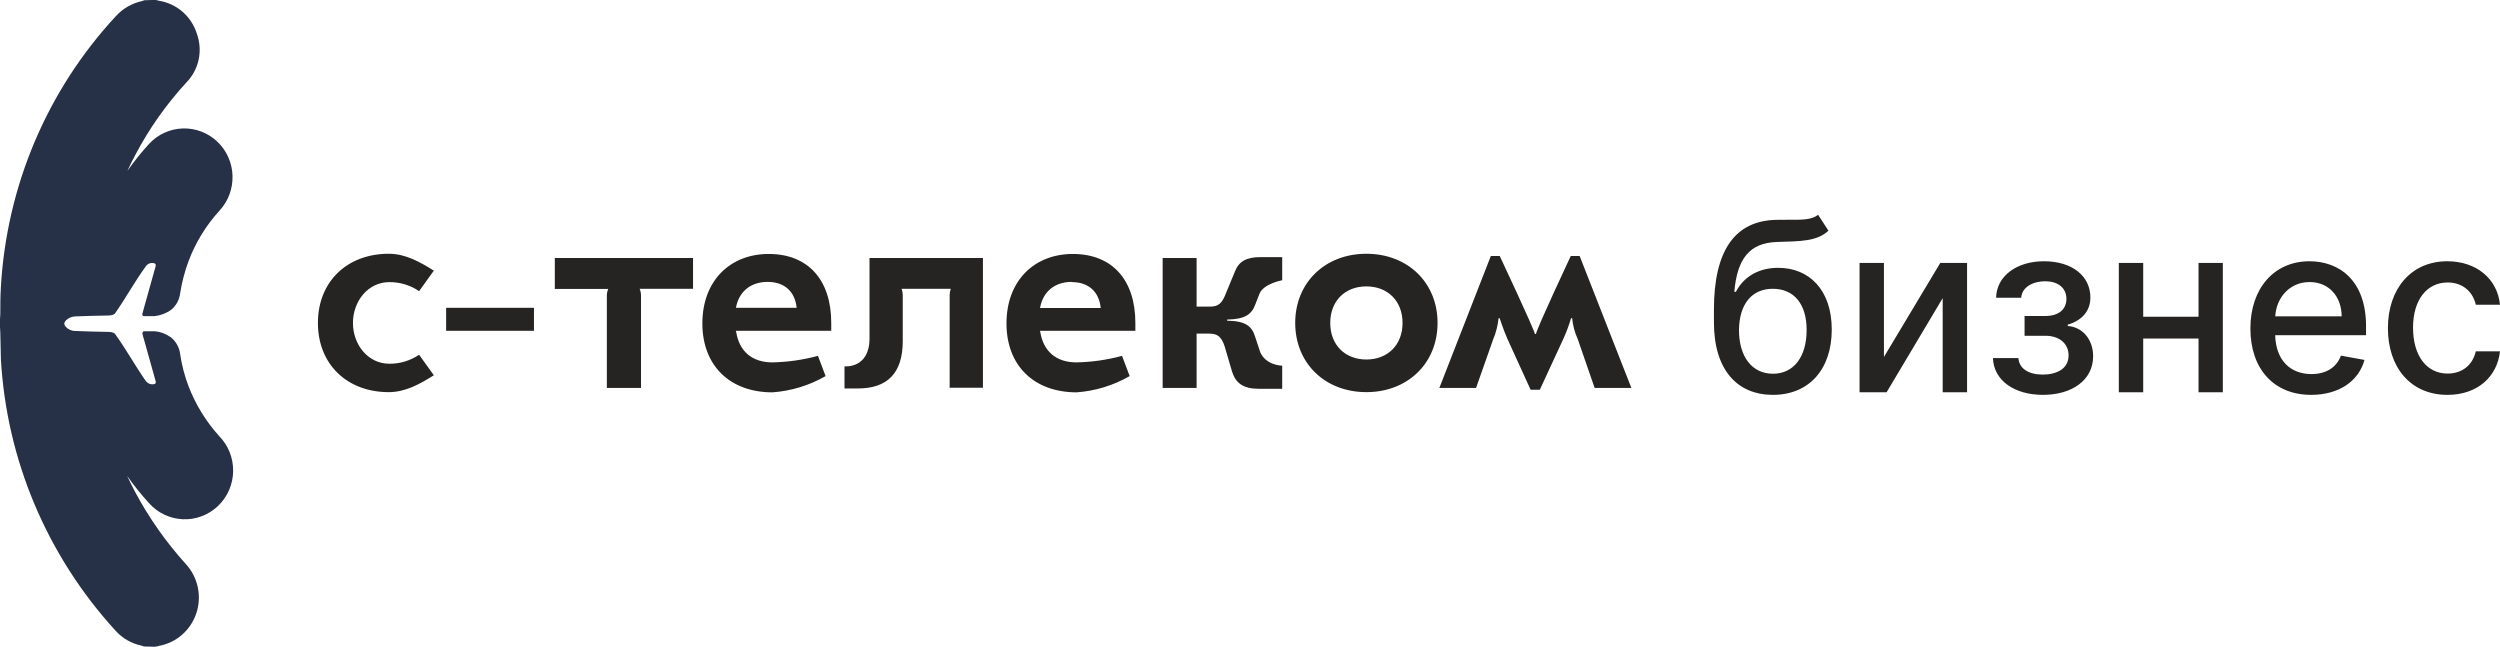
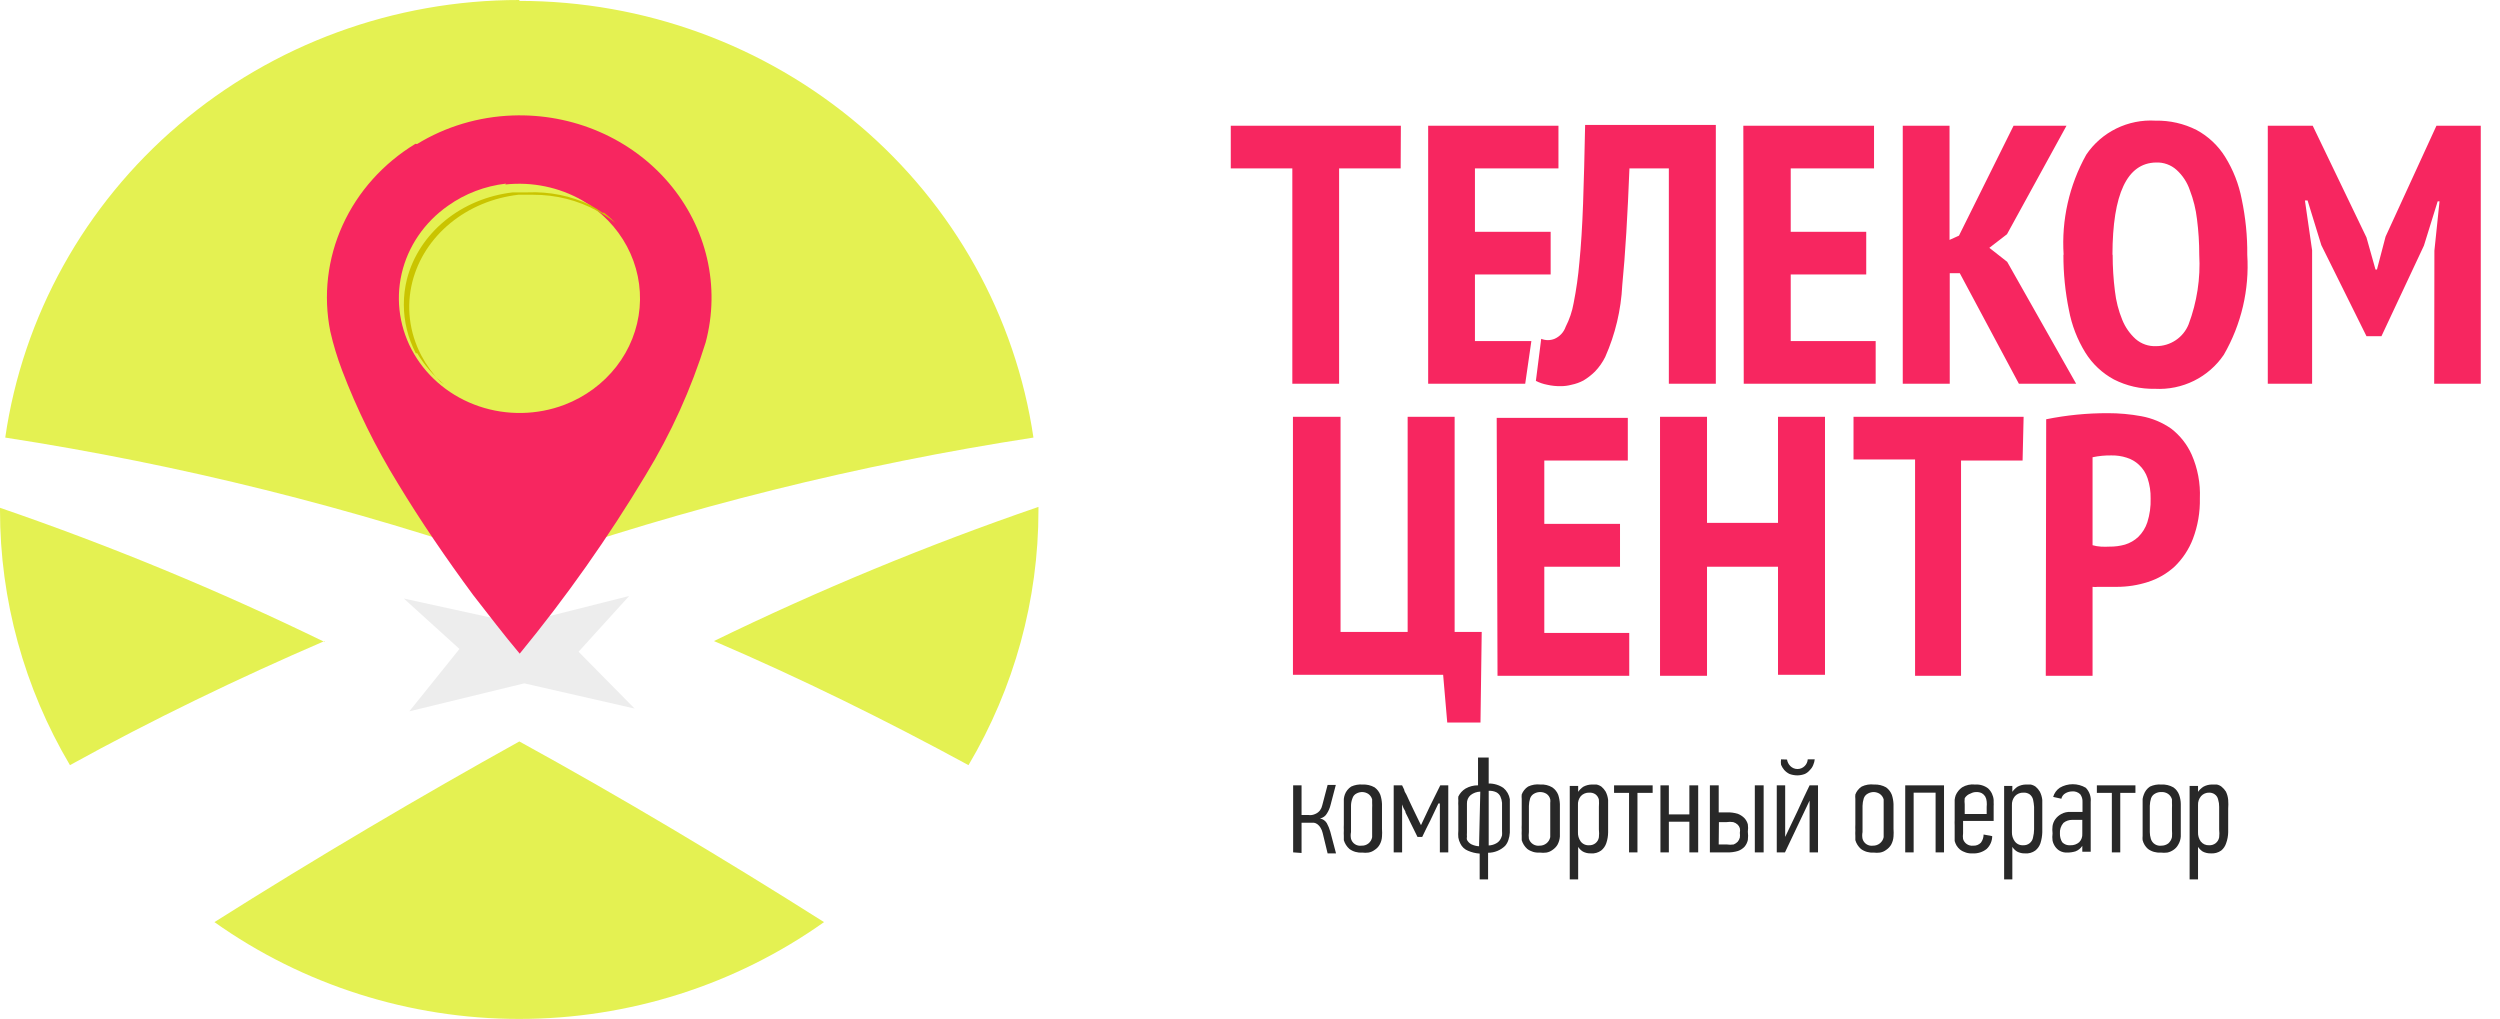
- <svg xmlns="http://www.w3.org/2000/svg" width="201" height="52" viewBox="0 0 201 52" fill="none">
-   <path d="M31.259 31.528C32.6 31.528 33.771 30.87 34.88 30.171L33.696 28.522C32.988 29 32.154 29.252 31.303 29.244C29.582 29.244 28.377 27.706 28.377 25.965C28.377 24.224 29.582 22.683 31.303 22.683C32.154 22.676 32.988 22.928 33.696 23.408L34.88 21.759C33.762 21.06 32.6 20.402 31.259 20.402C27.884 20.402 25.56 22.664 25.56 25.965C25.56 29.266 27.88 31.528 31.259 31.528V31.528ZM125.71 27.207C125.948 26.68 126.149 26.136 126.313 25.581H126.401C126.455 26.16 126.606 26.726 126.847 27.255L128.209 31.188H131.161L127.004 20.583H126.288C126.288 20.583 123.562 26.394 123.493 26.848H123.405C123.314 26.394 120.579 20.583 120.579 20.583H119.863L115.725 31.188H118.676L120.061 27.255C120.285 26.722 120.428 26.157 120.485 25.581H120.576C120.576 25.581 120.843 26.439 121.179 27.207L123.063 31.337H123.801L125.71 27.207H125.71ZM109.856 23.026C111.555 23.026 112.764 24.18 112.764 25.965C112.764 27.75 111.555 28.904 109.856 28.904C108.157 28.904 106.952 27.75 106.952 25.965C106.952 24.18 108.157 23.026 109.856 23.026ZM109.856 20.402C106.55 20.402 104.135 22.709 104.135 25.965C104.135 29.221 106.55 31.528 109.856 31.528C113.163 31.528 115.58 29.221 115.58 25.965C115.58 22.709 113.166 20.402 109.856 20.402ZM100.92 24.494L101.256 23.636C101.57 22.804 103.089 22.531 103.089 22.531V20.672H101.344C100.226 20.672 99.601 21.012 99.29 21.826L98.596 23.5C98.26 24.405 97.968 24.653 97.255 24.653H96.207V20.742H93.478V31.188H96.207V26.823H97.255C97.993 26.823 98.304 27.207 98.552 28.157L99.064 29.898C99.356 30.803 99.959 31.258 101.19 31.258H103.089V29.399C103.089 29.399 101.799 29.399 101.322 28.316L100.92 27.096C100.653 26.213 100.138 25.806 98.662 25.784V25.692C100.072 25.67 100.631 25.285 100.92 24.494V24.494ZM69.909 20.742V27.207C69.909 29.666 67.897 29.453 67.897 29.453V31.232H68.97C71.338 31.232 72.581 30.012 72.581 27.42V23.735C72.58 23.558 72.549 23.383 72.49 23.217H76.443C76.384 23.383 76.353 23.558 76.352 23.735V31.175H79.028V20.742H69.909ZM86.165 22.68C87.484 22.68 88.363 23.42 88.498 24.761H83.618C83.851 23.439 84.812 22.664 86.165 22.664V22.68ZM91.283 25.959C91.283 22.464 89.383 20.418 86.259 20.418C83.135 20.418 80.921 22.588 80.921 26.003C80.921 29.418 83.157 31.544 86.554 31.544C88.056 31.438 89.516 30.991 90.825 30.238L90.212 28.611C89.016 28.935 87.786 29.111 86.548 29.136C84.918 29.136 83.885 28.246 83.637 26.686L83.606 26.594H91.283V25.959H91.283ZM61.717 22.664C63.036 22.664 63.915 23.405 64.05 24.745H59.17C59.403 23.439 60.361 22.664 61.717 22.664ZM66.832 25.959C66.832 22.464 64.932 20.418 61.808 20.418C58.684 20.418 56.47 22.588 56.47 26.003C56.47 29.418 58.706 31.544 62.103 31.544C63.606 31.438 65.067 30.992 66.377 30.238L65.764 28.611C64.568 28.934 63.338 29.11 62.1 29.136C60.467 29.136 59.434 28.246 59.189 26.686L59.155 26.594H66.832V25.959H66.832ZM55.72 20.742H44.607V23.23H48.903C48.832 23.393 48.794 23.569 48.79 23.748V31.188H51.537V23.735C51.533 23.557 51.495 23.381 51.427 23.217H55.72V20.742H55.72ZM35.869 26.594H42.931V24.745H35.869V26.594Z" fill="#252422" />
-   <path d="M142.55 30.048C140.851 30.048 139.814 28.674 139.814 26.529C139.84 24.423 140.864 23.218 142.53 23.218C144.223 23.218 145.253 24.423 145.253 26.529C145.253 28.681 144.223 30.048 142.55 30.048ZM196.778 31.747C199.207 31.747 200.779 30.272 201 28.248H199.053C198.799 29.372 197.936 30.035 196.792 30.035C195.099 30.035 194.008 28.607 194.008 26.339C194.008 24.112 195.119 22.711 196.792 22.711C198.063 22.711 198.839 23.523 199.053 24.498H201C200.786 22.399 199.093 21.005 196.758 21.005C193.861 21.005 191.988 23.212 191.988 26.386C191.988 29.52 193.794 31.747 196.778 31.747ZM182.931 25.432C183.011 23.956 184.068 22.677 185.694 22.677C187.246 22.677 188.263 23.841 188.27 25.432H182.931H182.931ZM185.821 31.747C188.062 31.747 189.648 30.631 190.103 28.938L188.21 28.593C187.848 29.575 186.979 30.075 185.841 30.075C184.129 30.075 182.978 28.952 182.924 26.948H190.23V26.231C190.23 22.474 188.009 21.005 185.681 21.005C182.817 21.005 180.931 23.212 180.931 26.407C180.931 29.636 182.79 31.747 185.821 31.747V31.747ZM172.314 21.14H170.353V31.538H172.314V27.219H176.762V31.538H178.716V21.14H176.762V25.466H172.314V21.14ZM160.232 28.789C160.293 30.604 161.972 31.747 164.253 31.747C166.595 31.747 168.288 30.556 168.288 28.647C168.288 27.293 167.438 26.292 166.247 26.21V26.102C167.324 25.791 168.067 25.06 168.067 23.916C168.067 22.21 166.622 21.005 164.334 21.005C162.139 21.005 160.527 22.19 160.487 23.936H162.507C162.547 23.158 163.343 22.616 164.434 22.616C165.511 22.616 166.14 23.185 166.14 24.031C166.14 24.823 165.578 25.405 164.447 25.405H162.775V26.996H164.447C165.585 26.996 166.314 27.632 166.314 28.573C166.314 29.636 165.384 30.116 164.233 30.116C163.102 30.116 162.34 29.642 162.28 28.789H160.232L160.232 28.789ZM151.468 28.701V21.14H149.508V31.538H151.682L156.192 23.97V31.538H158.152V21.14H155.998L151.468 28.701ZM146.176 17.269C145.674 17.675 144.912 17.675 143.848 17.668C143.533 17.668 143.192 17.668 142.818 17.675C139.486 17.742 137.8 20.139 137.8 24.89V25.919C137.8 29.737 139.673 31.747 142.543 31.747C145.413 31.747 147.273 29.73 147.273 26.494C147.273 23.3 145.447 21.533 142.971 21.533C141.48 21.533 140.235 22.176 139.566 23.462H139.439C139.666 20.829 140.643 19.523 142.864 19.455C144.838 19.394 146.089 19.401 147.006 18.548L146.176 17.269V17.269Z" fill="#252422" />
-   <path d="M15.154 31.042C14.839 30.213 14.615 29.353 14.485 28.475C14.424 27.953 14.166 27.475 13.766 27.141C13.744 27.118 13.719 27.093 13.694 27.093C13.323 26.828 12.889 26.669 12.438 26.632H11.599C11.48 26.632 11.433 26.731 11.455 26.851C11.477 26.972 11.527 27.14 11.574 27.287C11.888 28.402 12.202 29.539 12.516 30.654C12.563 30.8 12.491 30.873 12.346 30.896C12.228 30.912 12.107 30.896 11.996 30.849C11.886 30.802 11.79 30.726 11.718 30.629C10.83 29.358 10.148 28.087 9.25 26.851C9.156 26.705 8.82 26.683 8.654 26.683C8.22 26.683 6.475 26.632 6.019 26.61C5.748 26.602 5.49 26.488 5.3 26.292C5.23 26.218 5.181 26.126 5.159 26.026C5.18 25.925 5.229 25.832 5.3 25.759C5.495 25.57 5.75 25.458 6.019 25.441C6.449 25.416 8.217 25.368 8.654 25.368C8.82 25.368 9.156 25.343 9.25 25.196C10.136 23.926 10.82 22.655 11.718 21.419C11.787 21.318 11.882 21.239 11.993 21.192C12.105 21.145 12.227 21.131 12.346 21.152C12.491 21.178 12.538 21.251 12.516 21.394C12.202 22.509 11.888 23.649 11.574 24.761C11.527 24.907 11.505 25.053 11.455 25.196C11.405 25.339 11.455 25.416 11.599 25.416H12.438C12.886 25.364 13.316 25.206 13.694 24.955C13.719 24.933 13.744 24.907 13.766 24.907C14.166 24.574 14.424 24.097 14.485 23.576C14.623 22.699 14.848 21.838 15.154 21.006C15.719 19.502 16.564 18.122 17.644 16.939C18.349 16.181 18.727 15.171 18.695 14.13C18.664 13.09 18.225 12.104 17.476 11.391C16.726 10.678 15.727 10.295 14.699 10.327C13.67 10.359 12.697 10.803 11.992 11.561C11.362 12.248 10.777 12.976 10.243 13.74C10.434 13.305 10.651 12.892 10.871 12.47C11.985 10.35 13.369 8.386 14.987 6.63C15.481 6.125 15.822 5.487 15.971 4.792C16.119 4.097 16.069 3.374 15.826 2.707C15.614 2.028 15.219 1.421 14.687 0.955C14.154 0.488 13.503 0.181 12.808 0.067L12.546 0H12.228C12.023 0.008 11.823 0.019 11.612 0.019L11.395 0.093C10.595 0.271 9.868 0.693 9.313 1.303C3.804 7.24 0.533 14.947 0.072 23.077C0.025 23.805 0.025 24.532 0.025 25.235C0.025 25.375 0.001 25.547 0 25.688V25.695V26.276V26.283C0.001 26.425 0.025 26.596 0.025 26.734C0.05 27.461 0.05 28.189 0.072 28.891C0.301 32.885 1.208 36.81 2.754 40.493C4.331 44.249 6.539 47.7 9.279 50.694C9.828 51.312 10.559 51.737 11.364 51.904L11.577 51.977C11.886 51.977 12.168 51.999 12.473 52H12.488L12.777 51.93C13.466 51.805 14.108 51.494 14.638 51.032C15.168 50.568 15.564 49.97 15.787 49.299C16.009 48.627 16.049 47.908 15.902 47.215C15.756 46.523 15.428 45.883 14.953 45.363C13.353 43.596 11.974 41.636 10.849 39.527C10.632 39.114 10.418 38.679 10.221 38.257C10.755 39.02 11.339 39.748 11.966 40.436C12.311 40.828 12.73 41.146 13.199 41.371C13.667 41.596 14.175 41.724 14.693 41.747C15.211 41.77 15.729 41.689 16.215 41.506C16.701 41.324 17.146 41.044 17.524 40.685C17.902 40.325 18.204 39.893 18.414 39.413C18.624 38.933 18.737 38.416 18.745 37.891C18.754 37.367 18.659 36.846 18.465 36.359C18.272 35.872 17.984 35.43 17.619 35.058C16.558 33.885 15.722 32.523 15.154 31.042H15.154Z" fill="#263046" />
+ <svg xmlns="http://www.w3.org/2000/svg" width="660" height="269" viewBox="0 0 660 269" fill="none">
+   <path fill-rule="evenodd" clip-rule="evenodd" d="M106.615 158.016L137.019 164.671L166.099 157.34L152.74 172.058L167.538 187.059L138.401 180.405L108.055 187.792L121.299 171.325" fill="#EDEDED" />
+   <path fill-rule="evenodd" clip-rule="evenodd" d="M217.542 243.437C194.131 260.054 165.972 269 137.077 269C108.182 269 80.023 260.054 56.611 243.437C83.624 226.378 110.756 210.381 137.107 195.742C163.758 210.381 190.59 226.378 217.542 243.437ZM274.154 133.879V134.705C274.157 158.342 267.785 181.56 255.684 201.999C233.966 190.193 211.466 179.095 188.485 169.237C216.268 155.706 244.879 143.878 274.154 133.82M85.669 169.237C62.808 179.095 40.188 190.016 18.469 201.999C6.369 181.56 -0.003 158.342 1.19005e-06 134.705V134.056C29.275 144.114 57.886 155.942 85.669 169.473M137.107 0.236C170.073 0.242 201.934 11.897 226.858 33.068C251.783 54.239 268.102 83.509 272.83 115.521C226.618 122.639 181.181 133.963 137.107 149.344C93.029 133.977 47.593 122.653 1.384 115.521C6.035 83.456 22.325 54.115 47.26 32.892C72.194 11.669 104.098 -0.01 137.107 6.91009e-06" fill="#E4F152" />
+   <path d="M133.579 48.474C128.03 49.112 122.754 51.126 118.282 54.313C112.038 58.683 107.683 65.066 106.033 72.267C104.382 79.469 105.549 86.995 109.314 93.438C113.08 99.88 119.187 104.798 126.491 107.27C133.796 109.743 141.798 109.6 149 106.87C154.479 104.771 159.237 101.267 162.743 96.747C166.249 92.228 168.366 86.872 168.856 81.276C169.347 75.681 168.193 70.065 165.522 65.057C162.851 60.048 158.769 55.844 153.731 52.912C147.625 49.417 140.476 47.939 133.395 48.707M110.111 38.021C117.645 33.41 126.345 30.808 135.3 30.488C143.164 30.203 150.99 31.666 158.156 34.76C165.322 37.853 171.63 42.492 176.58 48.308C181.53 54.124 184.985 60.957 186.671 68.264C188.357 75.571 188.227 83.151 186.292 90.402C182.491 102.638 177.17 114.4 170.441 125.44C160.573 141.89 149.465 157.64 137.204 172.566C132.965 167.544 129.033 162.347 124.917 157.091C117.852 147.514 111.094 137.645 104.95 127.484C99.14 118.037 94.246 108.108 90.328 97.819C89.041 94.444 87.995 90.991 87.195 87.482C85.31 78.038 86.444 68.273 90.452 59.446C94.46 50.62 101.157 43.137 109.681 37.962" fill="#F72660" />
+   <path d="M117.28 101.509C114.409 99.145 111.998 96.358 110.149 93.266H109.771C107.693 89.253 106.616 84.875 106.616 80.442C106.604 78.169 106.879 75.902 107.436 73.686C108.965 67.738 112.462 62.356 117.459 58.263C122.456 54.17 128.713 51.561 135.391 50.786C136.716 50.786 137.978 50.786 139.303 50.786C145.021 50.545 150.706 51.691 155.773 54.107C156.906 54.741 158.001 55.429 159.054 56.168H159.496C160.562 56.992 161.553 57.892 162.462 58.859C161.008 57.664 159.422 56.609 157.729 55.71C152.617 52.882 146.741 51.396 140.754 51.416C139.429 51.416 138.167 51.416 136.842 51.416C130.164 52.191 123.907 54.8 118.91 58.893C113.914 62.986 110.416 68.368 108.887 74.316C107.21 80.876 108.033 87.757 111.222 93.838C112.554 96.36 114.252 98.709 116.27 100.822" fill="#CAC400" />
+   <path d="M369.775 44.457H353.524V101.304H341.174V44.457H324.923V33.194H369.83M642.681 66.176L644.035 53.145H643.547L639.918 64.836L628.705 88.754H624.751L612.833 64.728L609.204 52.93H608.5L610.396 66.069V101.304H598.695V33.194H610.558L624.751 62.691L627.134 71.164H627.513L629.788 62.476L643.222 33.194H654.923V101.304H642.627L642.681 66.176ZM544.797 67.249C544.203 58.071 546.271 48.917 550.755 40.864C552.742 37.905 555.479 35.515 558.693 33.934C561.906 32.353 565.483 31.636 569.065 31.854C572.826 31.776 576.549 32.624 579.898 34.321C582.987 35.993 585.582 38.432 587.428 41.4C589.569 44.839 591.057 48.638 591.816 52.608C592.833 57.422 593.324 62.331 593.278 67.249C593.862 76.452 591.715 85.623 587.103 93.635C585.122 96.573 582.401 98.949 579.209 100.529C576.018 102.109 572.465 102.838 568.902 102.644C565.139 102.731 561.415 101.882 558.068 100.177C554.98 98.505 552.385 96.066 550.539 93.098C548.415 89.655 546.946 85.856 546.205 81.89C545.217 77.071 544.727 72.166 544.742 67.249H544.797ZM557.743 67.249C557.738 70.458 557.937 73.664 558.339 76.849C558.633 79.464 559.289 82.026 560.289 84.464C561.066 86.385 562.269 88.108 563.81 89.505C565.301 90.804 567.244 91.477 569.227 91.382C571.07 91.383 572.871 90.837 574.396 89.814C575.922 88.791 577.103 87.338 577.786 85.644C579.998 79.771 580.957 73.507 580.603 67.249C580.605 64.111 580.406 60.977 580.007 57.864C579.702 55.239 579.065 52.662 578.111 50.195C577.42 48.138 576.208 46.292 574.59 44.832C573.111 43.508 571.165 42.815 569.173 42.901C561.553 43.044 557.725 51.16 557.689 67.249H557.743ZM517.387 72.129H514.733V101.304H502.328V33.194H514.678V63.334L517.17 62.208L531.579 33.194H545.555L529.846 61.833L525.187 65.426L529.9 69.126L548.101 101.304H532.988L517.387 72.129ZM460.238 33.194H494.744V44.457H472.751V61.189H492.686V72.451H472.751V90.041H495.177V101.304H460.347L460.238 33.194ZM440.575 44.457H430.174C429.687 56.738 429.091 67.034 428.278 75.293C427.957 81.822 426.434 88.238 423.782 94.225C423.085 95.642 422.172 96.944 421.074 98.086C420.161 98.989 419.142 99.781 418.04 100.445C417.054 100.97 415.995 101.349 414.898 101.572C413.98 101.819 413.033 101.945 412.082 101.947C410.861 101.972 409.641 101.846 408.452 101.572C407.414 101.378 406.411 101.034 405.473 100.553L406.881 89.451C408.01 89.907 409.274 89.907 410.402 89.451C411.084 89.152 411.695 88.716 412.198 88.171C412.702 87.627 413.086 86.986 413.328 86.287C414.343 84.311 415.055 82.197 415.44 80.013C416.144 76.468 416.65 72.887 416.957 69.287C417.39 64.943 417.715 59.794 417.932 53.788C418.149 47.782 418.311 40.917 418.474 32.98H452.98V101.304H440.575V44.457ZM377.034 33.194H411.432V44.457H389.385V61.189H409.373V72.451H389.385V90.041H404.281L402.656 101.304H377.034V33.194Z" fill="#F72660" />
+   <path d="M540.193 110.685C545.541 109.604 550.986 109.065 556.444 109.077C559.424 109.071 562.398 109.34 565.328 109.881C568.154 110.398 570.833 111.514 573.182 113.152C575.533 114.963 577.394 117.321 578.599 120.017C580.193 123.649 580.934 127.591 580.766 131.547C580.847 135.206 580.222 138.846 578.924 142.273C577.869 145.021 576.224 147.509 574.103 149.567C572.084 151.418 569.681 152.809 567.061 153.642C564.403 154.5 561.624 154.934 558.827 154.93H555.686H553.79C553.34 154.986 552.885 154.986 552.435 154.93V178.419H540.085M552.435 143.936C553.159 144.143 553.904 144.269 554.656 144.311C555.396 144.35 556.138 144.35 556.877 144.311C558.269 144.328 559.655 144.148 560.994 143.775C562.312 143.375 563.517 142.677 564.515 141.737C565.608 140.655 566.425 139.331 566.899 137.875C567.539 135.846 567.832 133.726 567.765 131.601C567.803 129.781 567.528 127.967 566.953 126.238C566.508 124.887 565.726 123.669 564.678 122.698C563.756 121.831 562.644 121.189 561.428 120.821C560.152 120.409 558.815 120.209 557.473 120.231C555.781 120.2 554.09 120.362 552.435 120.714V143.936ZM533.964 121.572H517.713V178.419H505.579V121.304H489.328V110.042H534.235L533.964 121.572ZM469.394 149.62H450.651V178.419H438.246V110.042H450.651V138.036H469.394V110.042H481.799V178.151H469.394V149.62ZM395.128 110.31H429.742V121.572H407.695V138.305H427.683V149.62H407.695V167.103H430.121V178.419H395.344L395.128 110.31ZM390.848 190.754H382.073L380.989 178.151H341.337V110.042H353.905V166.835H371.618V110.042H384.023V166.835H391.173L390.848 190.754Z" fill="#F72660" />
+   <path d="M341.389 225.025V207.327H343.61V215.157H345.397C345.72 215.21 346.05 215.21 346.372 215.157C346.712 215.098 347.04 214.99 347.347 214.835C347.796 214.628 348.187 214.315 348.485 213.924C348.777 213.524 348.98 213.067 349.081 212.583L350.489 207.22H352.656L351.248 212.583C351.061 213.343 350.75 214.067 350.327 214.728C350.14 215.073 349.878 215.373 349.559 215.605C349.241 215.837 348.874 215.995 348.485 216.069C348.853 216.141 349.202 216.287 349.51 216.5C349.817 216.712 350.077 216.985 350.273 217.302C350.665 218.016 350.974 218.772 351.193 219.555L352.71 225.293H350.489L349.189 219.93C349.077 219.417 348.876 218.927 348.593 218.482C348.398 218.151 348.141 217.86 347.835 217.624C347.555 217.396 347.218 217.248 346.86 217.195H345.777H343.61V225.186L341.389 225.025Z" fill="#282828" />
+   <path d="M359.7 207.113C360.816 207.059 361.924 207.319 362.896 207.864C363.582 208.369 364.108 209.057 364.413 209.848C364.664 210.63 364.81 211.442 364.846 212.261C364.846 213.227 364.846 214.192 364.846 215.104V216.874C364.846 217.517 364.846 218.161 364.846 218.804C364.898 219.483 364.898 220.164 364.846 220.842C364.811 221.616 364.588 222.37 364.196 223.041C363.879 223.586 363.433 224.046 362.896 224.382C362.421 224.743 361.862 224.983 361.271 225.079C360.714 225.154 360.149 225.154 359.592 225.079C358.391 225.169 357.198 224.826 356.233 224.114C355.539 223.494 355.033 222.696 354.771 221.807C354.771 221.486 354.771 221.164 354.771 220.681C354.74 220.199 354.74 219.715 354.771 219.233C354.743 218.715 354.743 218.196 354.771 217.678V214.299C354.771 213.656 354.771 213.012 354.771 212.476C354.771 211.94 354.771 211.35 354.771 210.921C354.816 210.519 354.906 210.123 355.041 209.741C355.359 208.883 355.948 208.149 356.721 207.649C357.651 207.222 358.677 207.037 359.7 207.113ZM359.7 209.097C359.152 209.087 358.612 209.216 358.129 209.473C357.867 209.599 357.634 209.779 357.448 210.001C357.261 210.223 357.124 210.482 357.046 210.76C356.793 211.392 356.665 212.065 356.666 212.744C356.666 213.602 356.666 214.675 356.666 215.908V217.034C356.666 218.053 356.666 218.911 356.666 219.662C356.552 220.247 356.552 220.848 356.666 221.432C356.82 222.019 357.187 222.529 357.696 222.866C358.206 223.202 358.823 223.341 359.429 223.255C360.097 223.29 360.754 223.08 361.274 222.664C361.794 222.248 362.14 221.656 362.246 221.003C362.246 220.574 362.246 219.93 362.246 219.126C362.246 218.322 362.246 217.41 362.246 216.498C362.246 215.586 362.246 215.426 362.246 214.889V213.334C362.276 212.87 362.276 212.404 362.246 211.94C362.246 211.564 362.246 211.242 362.246 211.028C362.082 210.442 361.719 209.93 361.217 209.58C360.747 209.281 360.204 209.115 359.646 209.097H359.7Z" fill="#282828" />
+   <path d="M379.745 212.106L377.578 216.665L376.495 218.81L375.465 220.955H374.22L372.161 216.772C371.997 216.478 371.852 216.173 371.728 215.86L371.078 214.573C371.078 214.091 370.644 213.661 370.482 213.232L370.157 212.374V225.031H367.936V207.333H370.157L370.699 208.459C370.699 208.942 371.186 209.478 371.403 210.015C371.619 210.551 371.944 211.141 372.215 211.784C372.486 212.428 372.811 212.964 373.082 213.608L374.274 216.075L375.14 217.845L377.416 213.018L380.232 207.333H382.345V225.031H380.124V212.106H379.745Z" fill="#282828" />
+   <path d="M393.016 199.98V206.845C394.409 206.825 395.773 207.238 396.916 208.025C397.81 208.781 398.405 209.826 398.596 210.974C398.596 211.618 398.596 212.315 398.596 213.066V217.624C398.596 218.375 398.596 219.126 398.596 219.823C398.558 220.481 398.431 221.13 398.216 221.754C398.036 222.325 397.741 222.854 397.35 223.309C396.149 224.474 394.535 225.128 392.854 225.132V232.158H390.633V225.347C389.567 225.276 388.522 225.022 387.545 224.596C386.663 224.242 385.947 223.572 385.541 222.719C385.275 222.215 385.092 221.672 384.999 221.11C384.941 220.504 384.941 219.893 384.999 219.287C384.999 218.911 384.999 218.429 384.999 217.946V216.069C384.999 215.586 384.999 215.05 384.999 214.46C384.999 213.87 384.999 213.388 384.999 212.798C384.965 212.316 384.965 211.832 384.999 211.35C384.955 210.994 384.955 210.633 384.999 210.277C385.418 209.416 386.075 208.691 386.895 208.186C387.898 207.611 389.04 207.314 390.199 207.328V199.98H393.016ZM390.795 208.99C389.87 209.017 388.978 209.336 388.249 209.902C387.924 210.179 387.667 210.526 387.498 210.916C387.329 211.307 387.253 211.73 387.274 212.154C387.274 212.851 387.274 213.602 387.274 214.46V219.823C387.244 220.18 387.244 220.539 387.274 220.896C387.212 221.16 387.212 221.436 387.274 221.7C387.52 222.201 387.918 222.613 388.412 222.88C389.055 223.192 389.755 223.374 390.47 223.416L390.795 208.99ZM393.016 223.202C393.7 223.178 394.368 222.994 394.966 222.665C395.476 222.402 395.892 221.99 396.158 221.486C396.326 221.181 396.453 220.857 396.537 220.52C396.566 220.145 396.566 219.769 396.537 219.394V214.031C396.537 213.28 396.537 212.583 396.537 211.94C396.49 211.365 396.343 210.803 396.104 210.277C395.878 209.794 395.497 209.398 395.02 209.151C394.395 208.861 393.705 208.732 393.016 208.776V223.202Z" fill="#282828" />
+   <path d="M406.664 207.115C407.764 207.043 408.86 207.305 409.806 207.866C410.521 208.354 411.068 209.046 411.377 209.85C411.628 210.632 411.774 211.444 411.81 212.264C411.81 213.229 411.81 214.194 411.81 215.106V216.876C411.81 217.519 411.81 218.163 411.81 218.806V220.844C411.756 221.615 411.534 222.365 411.16 223.043C410.828 223.577 410.385 224.034 409.86 224.384C409.385 224.745 408.826 224.985 408.235 225.081C407.66 225.16 407.076 225.16 406.501 225.081C405.317 225.173 404.141 224.829 403.197 224.116C402.503 223.496 401.996 222.698 401.734 221.81C401.734 221.488 401.734 221.166 401.734 220.683C401.704 220.201 401.704 219.718 401.734 219.235C401.706 218.717 401.706 218.198 401.734 217.68V214.301C401.734 213.658 401.734 213.014 401.734 212.478C401.734 211.942 401.734 211.352 401.734 210.923C401.691 210.531 401.691 210.135 401.734 209.743C402.052 208.885 402.641 208.151 403.414 207.651C404.423 207.168 405.551 206.982 406.664 207.115ZM406.664 209.099C406.116 209.089 405.575 209.219 405.093 209.475C404.558 209.739 404.149 210.202 403.955 210.762C403.754 211.405 403.644 212.073 403.63 212.746C403.63 213.604 403.63 214.677 403.63 215.91V217.037C403.63 218.056 403.63 218.914 403.63 219.664C403.549 220.252 403.549 220.847 403.63 221.434C403.805 222.019 404.185 222.524 404.701 222.858C405.217 223.192 405.836 223.333 406.447 223.258C407.109 223.27 407.754 223.051 408.27 222.639C408.785 222.227 409.137 221.648 409.264 221.005C409.264 220.576 409.264 219.933 409.264 219.128C409.264 218.324 409.264 217.412 409.264 216.5V213.336C409.264 212.8 409.264 212.371 409.264 211.942C409.307 211.639 409.307 211.332 409.264 211.03C409.137 210.442 408.788 209.924 408.289 209.582C407.788 209.264 407.205 209.097 406.61 209.099H406.664Z" fill="#282828" />
+   <path d="M420.21 207.112H421.456C421.946 207.206 422.409 207.408 422.81 207.702C423.237 208.072 423.603 208.506 423.894 208.989C424.245 209.676 424.465 210.421 424.544 211.188C424.544 211.939 424.544 212.689 424.544 213.494V216.068C424.544 217.409 424.544 218.642 424.544 219.715C424.541 220.7 424.376 221.678 424.056 222.611C423.8 223.369 423.33 224.039 422.702 224.541C421.922 225.112 420.959 225.379 419.993 225.292C419.258 225.324 418.528 225.157 417.881 224.81C417.376 224.498 416.95 224.076 416.635 223.576V232.157H414.414V207.487H416.635V209.043C417.002 208.52 417.461 208.066 417.989 207.702C418.671 207.333 419.433 207.13 420.21 207.112ZM419.56 209.257C419.145 209.241 418.732 209.314 418.348 209.472C417.965 209.629 417.621 209.867 417.339 210.169C416.785 210.848 416.514 211.711 416.581 212.582V219.715C416.541 220.574 416.789 221.422 417.285 222.128C417.539 222.469 417.875 222.741 418.264 222.919C418.652 223.097 419.079 223.176 419.506 223.147C420.124 223.181 420.733 222.985 421.214 222.598C421.695 222.212 422.013 221.662 422.106 221.055C422.187 220.361 422.187 219.659 422.106 218.964C422.106 217.999 422.106 217.033 422.106 215.961C422.106 214.888 422.106 213.869 422.106 213.011C422.155 212.368 422.155 211.723 422.106 211.08C421.972 210.524 421.646 210.031 421.185 209.686C420.706 209.369 420.135 209.218 419.56 209.257Z" fill="#282828" />
+   <path d="M432.29 209.318V225.031H430.069V209.318H426.114V207.333H436.298V209.318H432.29Z" fill="#282828" />
+   <path d="M445.994 225.031V216.933H440.577V225.031H438.356V207.333H440.577V215.002H445.994V207.333H448.323V225.031H445.994Z" fill="#282828" />
+   <path d="M451.41 225.031V207.333H453.74V214.466H455.852C456.842 214.43 457.83 214.557 458.777 214.841C459.427 215.095 460.017 215.478 460.511 215.968C460.951 216.439 461.267 217.01 461.432 217.63C461.518 218.271 461.518 218.92 461.432 219.561C461.521 220.291 461.521 221.029 461.432 221.759C461.289 222.409 460.992 223.016 460.565 223.529C460.086 224.036 459.492 224.423 458.832 224.655C457.902 224.937 456.932 225.064 455.961 225.031H451.41ZM453.74 222.939H455.852C456.463 223.033 457.084 223.033 457.694 222.939C458.103 222.765 458.472 222.51 458.777 222.189C459.032 221.872 459.216 221.507 459.319 221.116C459.376 220.707 459.376 220.292 459.319 219.882C459.401 219.475 459.401 219.056 459.319 218.649C459.207 218.282 459.002 217.95 458.723 217.684C458.399 217.385 458.01 217.165 457.586 217.04C456.994 216.942 456.39 216.942 455.798 217.04H453.794L453.74 222.939ZM463.273 225.031V207.333H465.603V225.031H463.273Z" fill="#282828" />
+   <path d="M477.733 225.026V211.351L471.232 225.026H469.066V207.329H471.286V220.951L474.537 214.14C475.566 211.834 476.649 209.581 477.733 207.329H479.954V225.026H477.733ZM471.774 200.518C471.873 201.166 472.176 201.767 472.641 202.234C472.888 202.484 473.183 202.682 473.508 202.818C473.834 202.953 474.183 203.023 474.537 203.023C474.89 203.023 475.239 202.953 475.565 202.818C475.89 202.682 476.185 202.484 476.433 202.234C476.913 201.762 477.202 201.133 477.245 200.464H479.087C479.037 200.963 478.909 201.452 478.708 201.912C478.524 202.418 478.227 202.876 477.841 203.253C477.478 203.708 477.015 204.075 476.487 204.325C475.847 204.568 475.168 204.695 474.482 204.701C473.78 204.695 473.083 204.568 472.424 204.325C471.889 204.061 471.411 203.697 471.016 203.253C470.68 202.848 470.406 202.396 470.203 201.912C470.126 201.433 470.126 200.944 470.203 200.464L471.774 200.518Z" fill="#282828" />
+   <path d="M494.741 207.115C495.857 207.061 496.965 207.321 497.937 207.866C498.623 208.371 499.149 209.06 499.454 209.85C499.706 210.632 499.851 211.444 499.887 212.264C499.887 213.229 499.887 214.194 499.887 215.106V216.876C499.887 217.519 499.887 218.163 499.887 218.806C499.939 219.485 499.939 220.166 499.887 220.844C499.833 221.615 499.612 222.365 499.237 223.043C498.905 223.577 498.462 224.034 497.937 224.384C497.462 224.745 496.904 224.985 496.312 225.081C495.755 225.156 495.19 225.156 494.633 225.081C493.432 225.171 492.239 224.828 491.275 224.116C490.58 223.496 490.074 222.698 489.812 221.81C489.812 221.488 489.812 221.166 489.812 220.683C489.781 220.201 489.781 219.718 489.812 219.235C489.784 218.717 489.784 218.198 489.812 217.68V216.178C489.812 215.535 489.812 214.945 489.812 214.301C489.812 213.658 489.812 213.014 489.812 212.478C489.812 211.942 489.812 211.352 489.812 210.923C489.768 210.531 489.768 210.135 489.812 209.743C490.129 208.885 490.718 208.151 491.491 207.651C492.5 207.168 493.628 206.982 494.741 207.115ZM494.741 209.099C494.194 209.089 493.653 209.219 493.17 209.475C492.635 209.739 492.226 210.202 492.033 210.762C491.831 211.405 491.722 212.073 491.708 212.746C491.708 213.604 491.708 214.677 491.708 215.91V217.037C491.708 218.056 491.708 218.914 491.708 219.664C491.594 220.249 491.594 220.85 491.708 221.434C491.862 222.021 492.228 222.531 492.738 222.868C493.247 223.204 493.864 223.343 494.47 223.258C495.133 223.27 495.778 223.051 496.293 222.639C496.808 222.227 497.16 221.648 497.287 221.005C497.287 220.576 497.287 219.933 497.287 219.128C497.287 218.324 497.287 217.412 497.287 216.5C497.287 215.589 497.287 215.428 497.287 214.891V213.336C497.287 212.8 497.287 212.371 497.287 211.942C497.287 211.513 497.287 211.245 497.287 211.03C497.124 210.444 496.76 209.932 496.258 209.582C495.804 209.293 495.281 209.126 494.741 209.099Z" fill="#282828" />
+   <path d="M510.998 225.031V209.264H505.201V225.031H502.98V207.333H513.219V225.031H510.998Z" fill="#282828" />
+   <path d="M521.449 207.119C522.673 207.035 523.887 207.397 524.861 208.137C525.713 208.943 526.234 210.031 526.324 211.194V211.945C526.351 212.213 526.351 212.482 526.324 212.75V216.718H518.252V218.113C518.252 218.702 518.252 219.346 518.252 219.99C518.177 220.487 518.177 220.993 518.252 221.491C518.415 222.048 518.769 222.53 519.255 222.854C519.74 223.177 520.325 223.321 520.907 223.261C521.289 223.285 521.671 223.225 522.027 223.086C522.383 222.947 522.703 222.732 522.965 222.457C523.423 221.833 523.67 221.082 523.669 220.311L525.945 220.74C525.941 221.372 525.81 221.996 525.559 222.576C525.308 223.157 524.942 223.681 524.482 224.119C523.443 224.948 522.131 225.368 520.798 225.299C519.592 225.369 518.4 225.007 517.44 224.28C517.077 223.974 516.766 223.611 516.519 223.207C516.31 222.835 516.146 222.439 516.032 222.027C516.032 221.706 516.032 221.384 516.032 220.901C516.032 220.419 516.032 219.99 516.032 219.453V217.898C516.006 217.398 516.006 216.897 516.032 216.396C516.032 215.753 516.032 215.163 516.032 214.519C516.032 213.876 516.032 213.286 516.032 212.696V211.141C516.077 210.739 516.167 210.343 516.302 209.961C516.657 209.124 517.238 208.4 517.982 207.869C519.019 207.241 520.241 206.976 521.449 207.119ZM518.686 210.765C518.616 211.299 518.616 211.84 518.686 212.374C518.686 213.071 518.686 213.929 518.686 214.895H524.482V213.018C524.536 212.537 524.536 212.051 524.482 211.57C524.447 211.119 524.318 210.681 524.103 210.283C523.885 209.934 523.589 209.64 523.236 209.425C522.785 209.193 522.281 209.083 521.774 209.103C521.243 209.092 520.72 209.222 520.257 209.478C519.603 209.693 519.046 210.13 518.686 210.712V210.765Z" fill="#282828" />
+   <path d="M534.832 207.112H536.078C536.568 207.206 537.031 207.408 537.432 207.702C537.859 208.072 538.225 208.506 538.515 208.989C538.867 209.676 539.087 210.421 539.165 211.188C539.165 211.939 539.165 212.689 539.165 213.494V216.068C539.165 217.409 539.165 218.642 539.165 219.715C539.138 220.698 538.974 221.672 538.678 222.611C538.422 223.369 537.952 224.039 537.324 224.541C536.544 225.112 535.58 225.379 534.615 225.292C533.88 225.324 533.15 225.157 532.503 224.81C531.998 224.498 531.572 224.076 531.257 223.576V232.157H529.09V207.487H531.257V209.043C531.624 208.52 532.083 208.066 532.611 207.702C533.291 207.327 534.054 207.124 534.832 207.112ZM534.182 209.257C533.767 209.241 533.354 209.314 532.97 209.472C532.587 209.629 532.243 209.867 531.961 210.169C531.388 210.84 531.097 211.704 531.148 212.582V219.715C531.125 220.58 531.391 221.429 531.907 222.128C532.161 222.469 532.497 222.741 532.885 222.919C533.274 223.097 533.701 223.176 534.128 223.147C534.746 223.181 535.355 222.985 535.836 222.598C536.317 222.212 536.635 221.662 536.728 221.055C536.9 220.371 536.991 219.669 536.999 218.964C536.999 217.999 536.999 217.033 536.999 215.961C536.999 214.888 536.999 213.869 536.999 213.011C536.958 212.362 536.867 211.716 536.728 211.08C536.593 210.524 536.268 210.031 535.807 209.686C535.328 209.369 534.757 209.218 534.182 209.257Z" fill="#282828" />
+   <path d="M542.035 210.384C542.313 209.405 542.926 208.552 543.768 207.97C544.808 207.356 545.997 207.032 547.208 207.032C548.419 207.032 549.607 207.356 550.648 207.97C551.127 208.465 551.491 209.057 551.716 209.705C551.94 210.354 552.019 211.043 551.948 211.724V224.863H549.727V223.308C549.3 223.966 548.675 224.472 547.939 224.756C547.238 224.971 546.507 225.08 545.772 225.078C545.095 225.116 544.42 224.967 543.822 224.649C543.322 224.377 542.895 223.991 542.576 223.523C542.234 223.039 541.994 222.492 541.872 221.914C541.789 221.291 541.789 220.66 541.872 220.037C541.792 219.378 541.792 218.712 541.872 218.053C541.977 217.394 542.236 216.769 542.631 216.229C543.048 215.673 543.585 215.216 544.201 214.888C544.947 214.485 545.792 214.299 546.639 214.352H549.781V211.724C549.825 210.997 549.615 210.278 549.185 209.686C548.895 209.404 548.545 209.19 548.161 209.06C547.776 208.93 547.367 208.888 546.964 208.936C546.372 208.952 545.794 209.118 545.285 209.418C545.009 209.567 544.769 209.774 544.582 210.024C544.395 210.274 544.265 210.562 544.201 210.866L542.035 210.384ZM547.072 216.444C546.224 216.43 545.399 216.715 544.743 217.248C544.407 217.638 544.152 218.09 543.994 218.578C543.836 219.066 543.778 219.58 543.822 220.09C543.799 220.882 544.005 221.664 544.418 222.343C544.692 222.633 545.03 222.857 545.406 222.997C545.782 223.136 546.186 223.188 546.585 223.147C547.437 223.187 548.272 222.899 548.914 222.343C549.201 222.044 549.421 221.69 549.561 221.302C549.701 220.914 549.758 220.501 549.727 220.09V216.444H547.072Z" fill="#282828" />
+   <path d="M559.748 209.318V225.031H557.527V209.318H553.572V207.333H563.756V209.318H559.748Z" fill="#282828" />
+   <path d="M570.582 207.113C571.699 207.053 572.808 207.314 573.778 207.864C574.478 208.355 575.008 209.048 575.295 209.848C575.572 210.624 575.719 211.439 575.728 212.261C575.728 213.227 575.728 214.192 575.728 215.104V216.874C575.728 217.517 575.728 218.161 575.728 218.804C575.728 219.448 575.728 220.145 575.728 220.842C575.677 221.621 575.435 222.375 575.024 223.041C574.727 223.582 574.299 224.043 573.778 224.382C573.293 224.725 572.739 224.963 572.153 225.079C571.578 225.154 570.995 225.154 570.42 225.079C569.219 225.169 568.026 224.826 567.061 224.114C566.365 223.505 565.874 222.7 565.653 221.807C565.613 221.433 565.613 221.056 565.653 220.681C565.653 220.252 565.653 219.77 565.653 219.233C565.653 218.697 565.653 218.214 565.653 217.678V216.176C565.653 215.533 565.653 214.943 565.653 214.299C565.653 213.656 565.653 213.012 565.653 212.476C565.653 211.94 565.653 211.35 565.653 210.921C565.716 210.516 565.825 210.121 565.978 209.741C566.274 208.887 566.845 208.152 567.603 207.649C568.534 207.222 569.559 207.037 570.582 207.113ZM570.582 209.097C570.034 209.082 569.492 209.212 569.012 209.473C568.476 209.737 568.067 210.199 567.874 210.76C567.672 211.403 567.563 212.071 567.549 212.744C567.549 213.602 567.549 214.675 567.549 215.908V217.034C567.549 218.053 567.549 218.911 567.549 219.662C567.551 220.262 567.642 220.858 567.82 221.432C567.985 222.023 568.362 222.535 568.88 222.87C569.399 223.206 570.023 223.343 570.637 223.255C571.281 223.255 571.908 223.048 572.424 222.666C572.921 222.23 573.263 221.647 573.399 221.003C573.448 220.378 573.448 219.751 573.399 219.126C573.399 218.268 573.399 217.41 573.399 216.498V214.889C573.399 214.353 573.399 213.817 573.399 213.334C573.43 212.87 573.43 212.404 573.399 211.94C573.399 211.564 573.399 211.242 573.399 211.028C573.236 210.442 572.872 209.93 572.37 209.58C571.843 209.232 571.215 209.062 570.582 209.097Z" fill="#282828" />
+   <path d="M583.908 207.112H585.208C585.684 207.197 586.132 207.4 586.508 207.702C586.954 208.068 587.338 208.502 587.645 208.989C587.978 209.68 588.18 210.425 588.241 211.188C588.297 211.955 588.297 212.726 588.241 213.494V216.068C588.241 217.409 588.241 218.642 588.241 219.715C588.222 220.703 588.039 221.681 587.7 222.611C587.464 223.365 587.013 224.036 586.399 224.541C585.597 225.107 584.618 225.373 583.637 225.292C582.903 225.311 582.176 225.145 581.524 224.81C581.032 224.483 580.608 224.064 580.278 223.576V232.157H578.057V207.487H580.278V209.043C580.662 208.515 581.139 208.061 581.687 207.702C582.366 207.325 583.129 207.122 583.908 207.112ZM583.258 209.257C582.851 209.242 582.446 209.315 582.071 209.473C581.697 209.631 581.362 209.868 581.091 210.169C580.518 210.84 580.227 211.704 580.278 212.582V219.715C580.239 220.574 580.486 221.422 580.982 222.128C581.24 222.465 581.577 222.735 581.964 222.913C582.352 223.09 582.777 223.171 583.203 223.147C583.828 223.182 584.444 222.988 584.934 222.603C585.423 222.217 585.752 221.666 585.858 221.055C585.935 220.36 585.935 219.659 585.858 218.964C585.858 217.999 585.858 217.033 585.858 215.961C585.858 214.888 585.858 213.869 585.858 213.011C585.871 212.357 585.78 211.706 585.587 211.08C585.477 210.514 585.146 210.013 584.666 209.686C584.253 209.403 583.761 209.253 583.258 209.257Z" fill="#282828" />
</svg>
